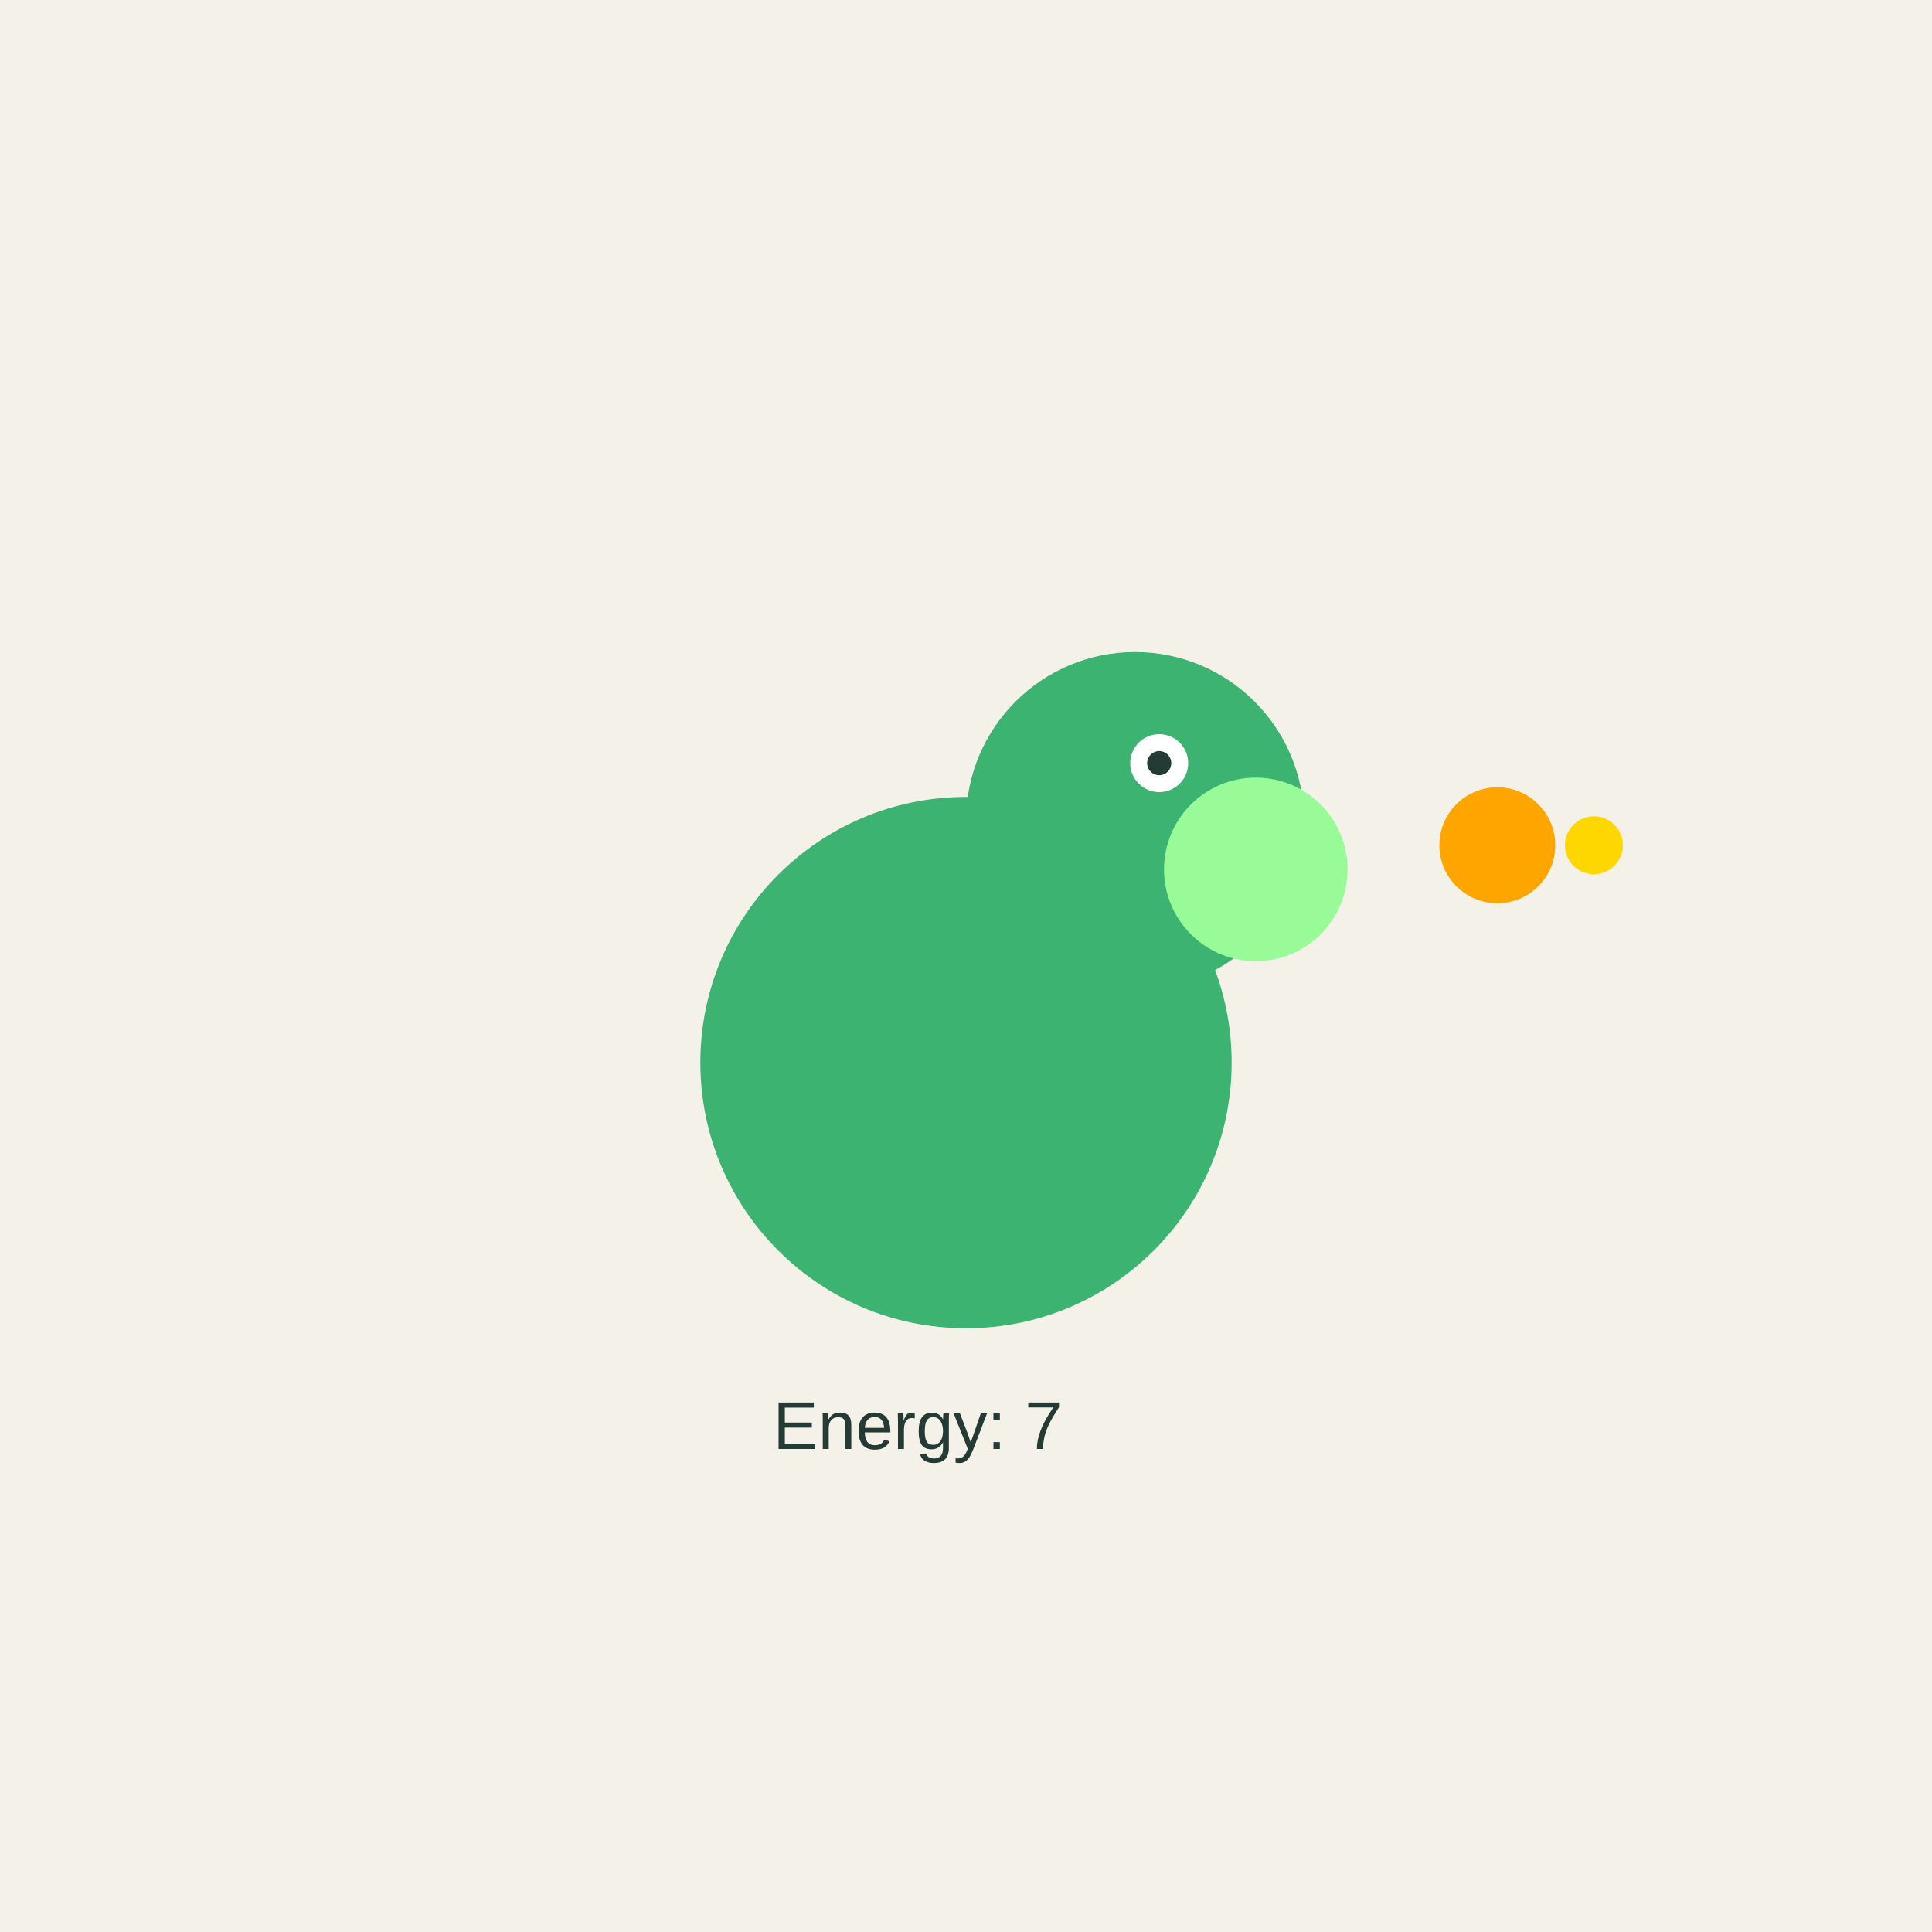
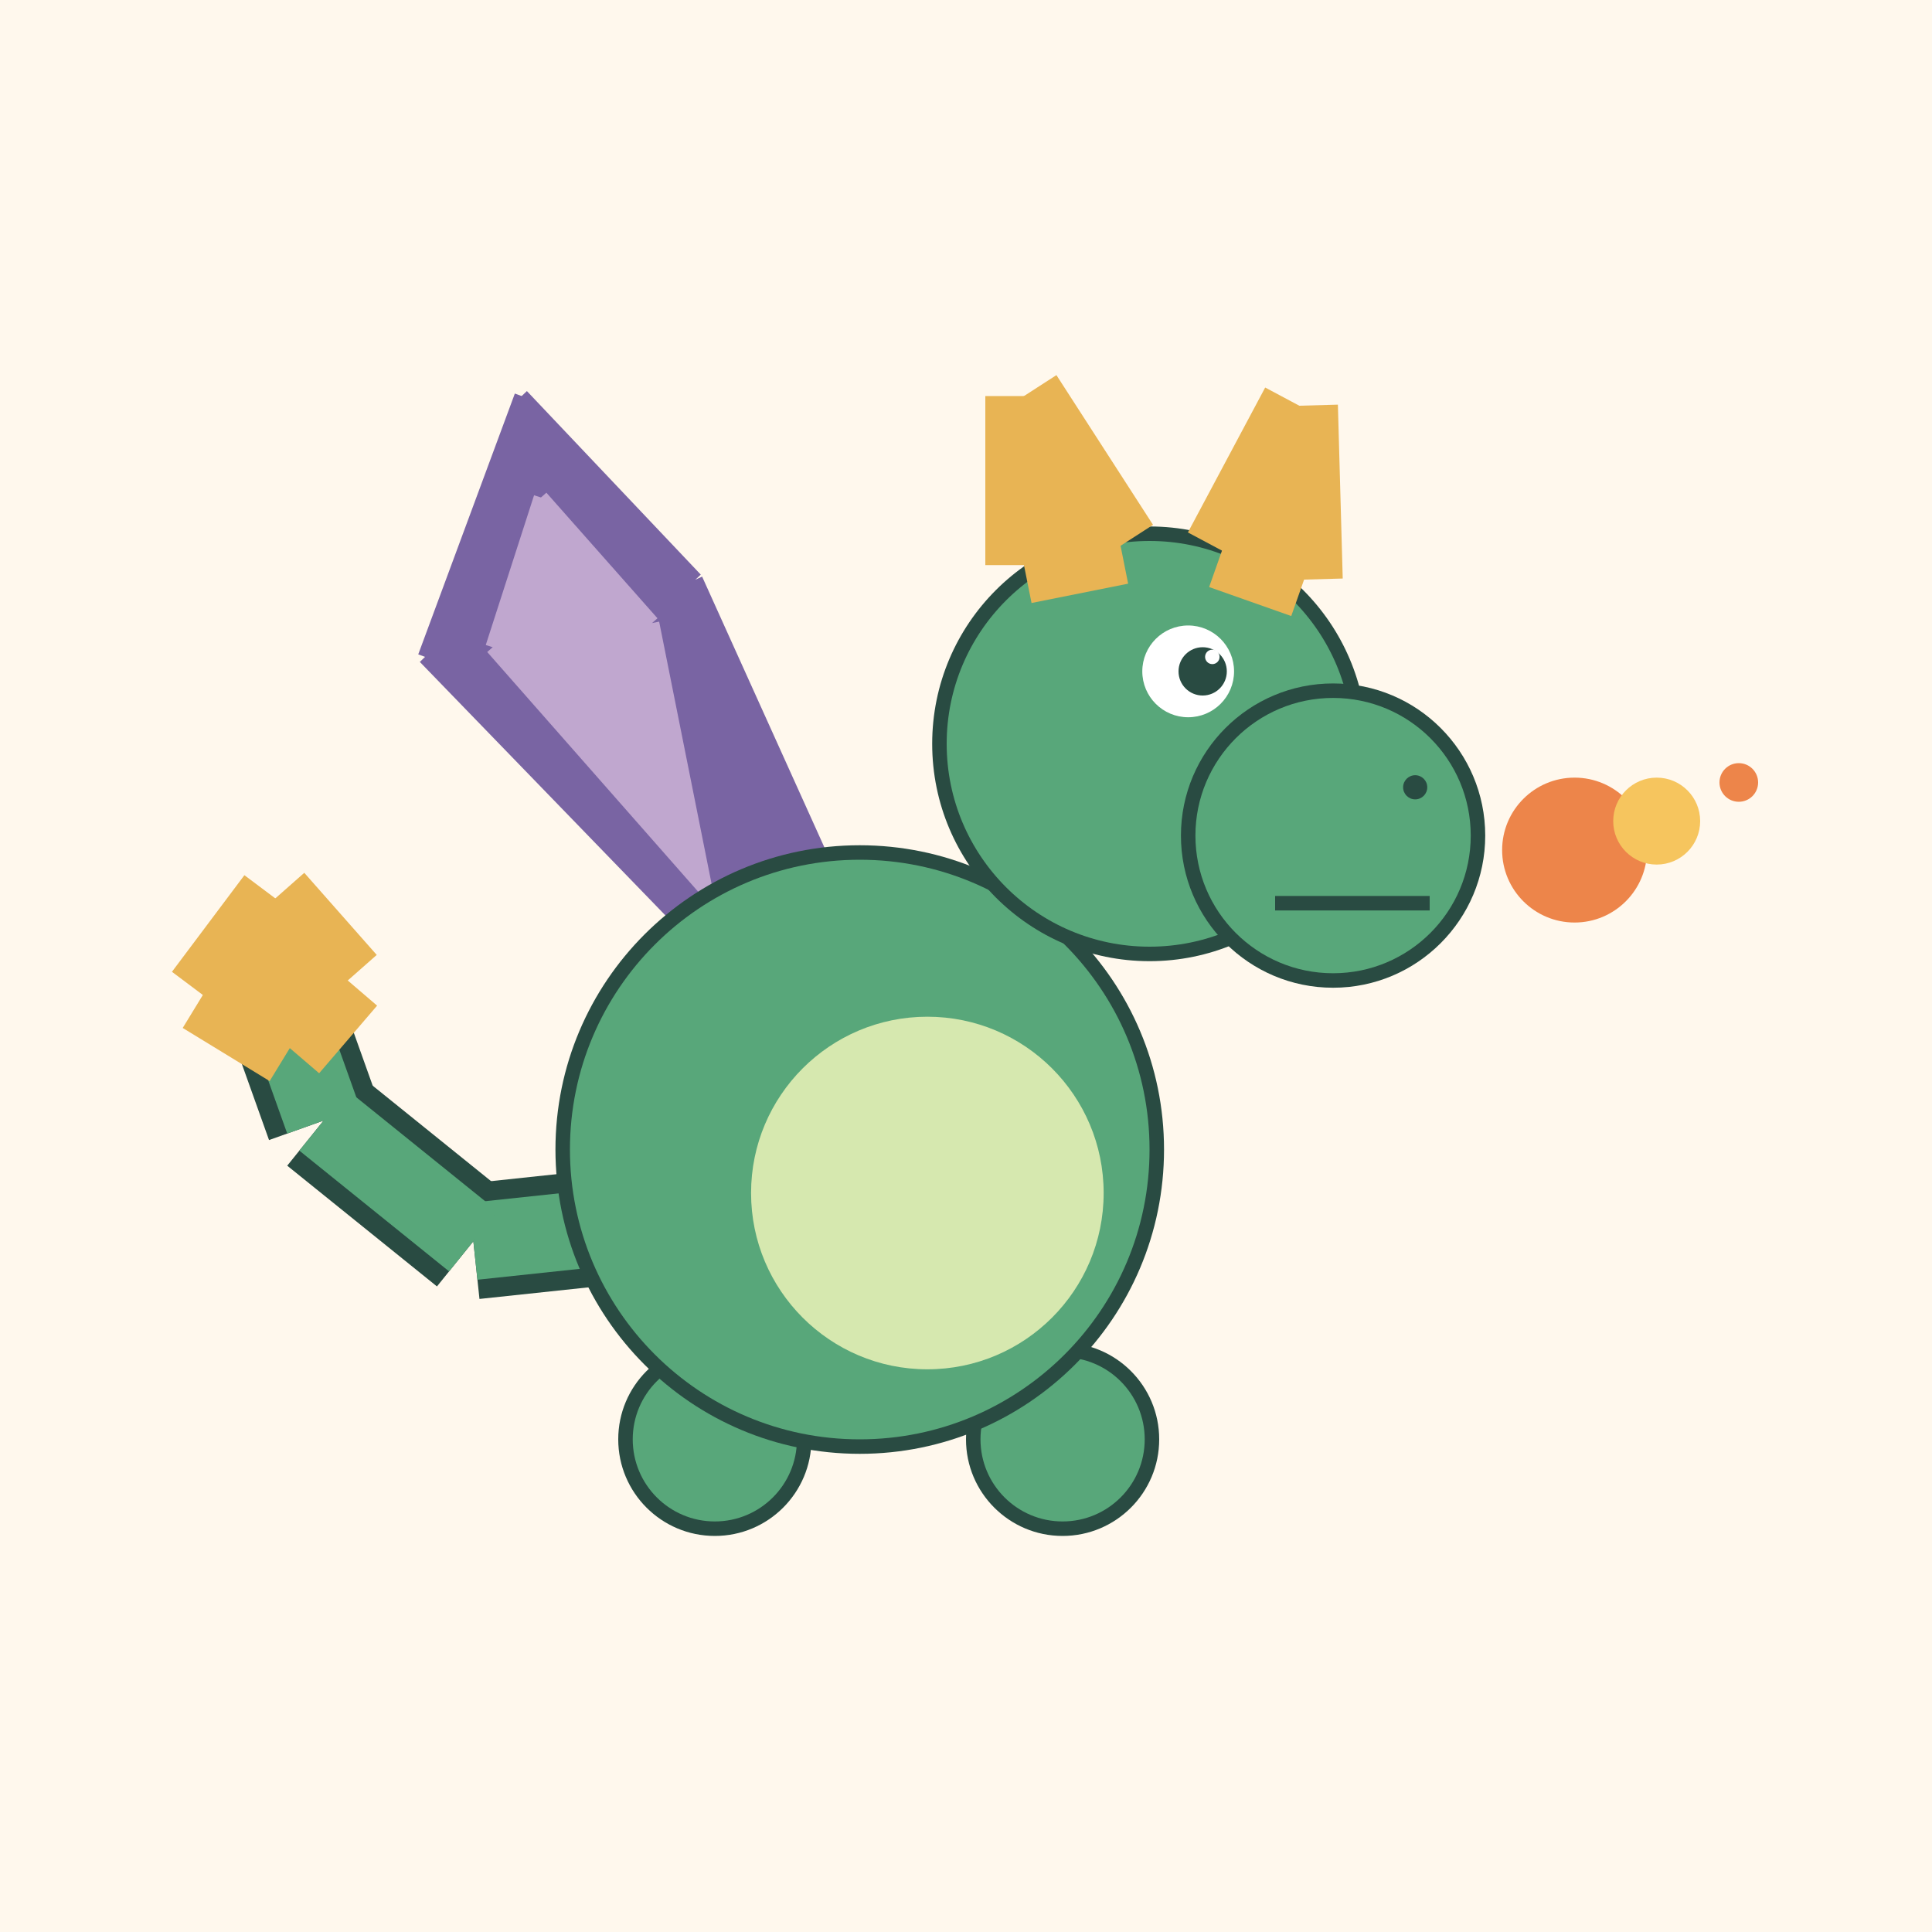
<svg xmlns="http://www.w3.org/2000/svg" viewBox="0 0 400 400">
-   <rect width="400" height="400" fill="#f4f1e8" />
-   <circle cx="200" cy="220" r="55.0" fill="mediumseagreen" />
-   <circle cx="235" cy="170" r="35.0" fill="mediumseagreen" />
-   <circle cx="260" cy="180" r="19.0" fill="palegreen" />
-   <circle cx="240" cy="158" r="6.0" fill="white" />
-   <circle cx="240" cy="158" r="2.5" fill="#243b35" />
-   <text x="190" y="300" text-anchor="middle" font-family="Arial,sans-serif" font-size="14" fill="#243b35">Energy: 7</text>
-   <circle cx="310" cy="175" r="12.0" fill="orange" />
-   <circle cx="330" cy="175" r="6.0" fill="gold" />
+   <rect width="400" height="400" fill="#fff8ed" />
+   <line x1="150" y1="200" x2="88" y2="136" stroke="#7964a3" stroke-width="3" />
+   <line x1="88" y1="136" x2="108" y2="82" stroke="#7964a3" stroke-width="3" />
+   <line x1="108" y1="82" x2="144" y2="120" stroke="#7964a3" stroke-width="3" />
+   <line x1="144" y1="120" x2="172" y2="182" stroke="#7964a3" stroke-width="3" />
+   <line x1="172" y1="182" x2="150" y2="200" stroke="#7964a3" stroke-width="3" />
+   <polygon points="150,200 88,136 108,82 144,120 172,182 150,200" fill="#7964a3" />
+   <line x1="146" y1="184" x2="102" y2="134" stroke="#c0a7cf" stroke-width="3" />
+   <line x1="102" y1="134" x2="112" y2="103" stroke="#c0a7cf" stroke-width="3" />
+   <line x1="112" y1="103" x2="135" y2="129" stroke="#c0a7cf" stroke-width="3" />
+   <line x1="135" y1="129" x2="146" y2="184" stroke="#c0a7cf" stroke-width="3" />
+   <polygon points="146,184 102,134 112,103 135,129 146,184" fill="#c0a7cf" />
+   <line x1="145" y1="252" x2="98" y2="257" stroke="#294b42" stroke-width="24" />
+   <line x1="98" y1="257" x2="67" y2="232" stroke="#294b42" stroke-width="24" />
+   <line x1="67" y1="232" x2="57" y2="204" stroke="#294b42" stroke-width="24" />
+   <line x1="145" y1="252" x2="98" y2="257" stroke="#58a77a" stroke-width="16" />
+   <line x1="98" y1="257" x2="67" y2="232" stroke="#58a77a" stroke-width="16" />
+   <line x1="67" y1="232" x2="57" y2="204" stroke="#58a77a" stroke-width="16" />
+   <line x1="57" y1="186" x2="42" y2="206" stroke="#e8b454" stroke-width="16" />
+   <line x1="42" y1="206" x2="60" y2="217" stroke="#e8b454" stroke-width="16" />
+   <line x1="60" y1="217" x2="72" y2="203" stroke="#e8b454" stroke-width="16" />
+   <line x1="72" y1="203" x2="57" y2="186" stroke="#e8b454" stroke-width="16" />
+   <polygon points="57,186 42,206 60,217 72,203 57,186" fill="#e8b454" />
+   <circle cx="148" cy="298" r="20.0" fill="#294b42" />
+   <circle cx="148" cy="298" r="17.0" fill="#58a77a" />
+   <circle cx="220" cy="298" r="20.0" fill="#294b42" />
+   <circle cx="220" cy="298" r="17.0" fill="#58a77a" />
+   <circle cx="178" cy="238" r="63.0" fill="#294b42" />
+   <circle cx="178" cy="238" r="60.0" fill="#58a77a" />
+   <circle cx="192" cy="247" r="36.5" fill="#d6e8af" />
+   <circle cx="238" cy="154" r="45.0" fill="#294b42" />
+   <circle cx="238" cy="154" r="42.0" fill="#58a77a" />
+   <circle cx="276" cy="173" r="31.5" fill="#294b42" />
+   <circle cx="276" cy="173" r="28.5" fill="#58a77a" />
+   <line x1="212" y1="117" x2="212" y2="82" stroke="#e8b454" stroke-width="16" />
+   <line x1="212" y1="82" x2="232" y2="113" stroke="#e8b454" stroke-width="16" />
+   <line x1="232" y1="113" x2="212" y2="117" stroke="#e8b454" stroke-width="16" />
+   <polygon points="212,117 212,82 232,113 212,117" fill="#e8b454" />
+   <line x1="253" y1="114" x2="269" y2="84" stroke="#e8b454" stroke-width="16" />
+   <line x1="269" y1="84" x2="270" y2="120" stroke="#e8b454" stroke-width="16" />
+   <line x1="270" y1="120" x2="253" y2="114" stroke="#e8b454" stroke-width="16" />
+   <polygon points="253,114 269,84 270,120 253,114" fill="#e8b454" />
+   <circle cx="293" cy="163" r="2.5" fill="#294b42" />
+   <line x1="264" y1="187" x2="296" y2="187" stroke="#294b42" stroke-width="3" />
+   <circle cx="246" cy="139" r="9.5" fill="white" />
+   <circle cx="249" cy="139" r="5.0" fill="#294b42" />
+   <circle cx="251" cy="136" r="1.5" fill="white" />
+   <circle cx="326" cy="176" r="15.0" fill="#ed854a" />
+   <circle cx="343" cy="170" r="9.0" fill="#f6c55e" />
+   <circle cx="360" cy="162" r="4.0" fill="#ed854a" />
</svg>
